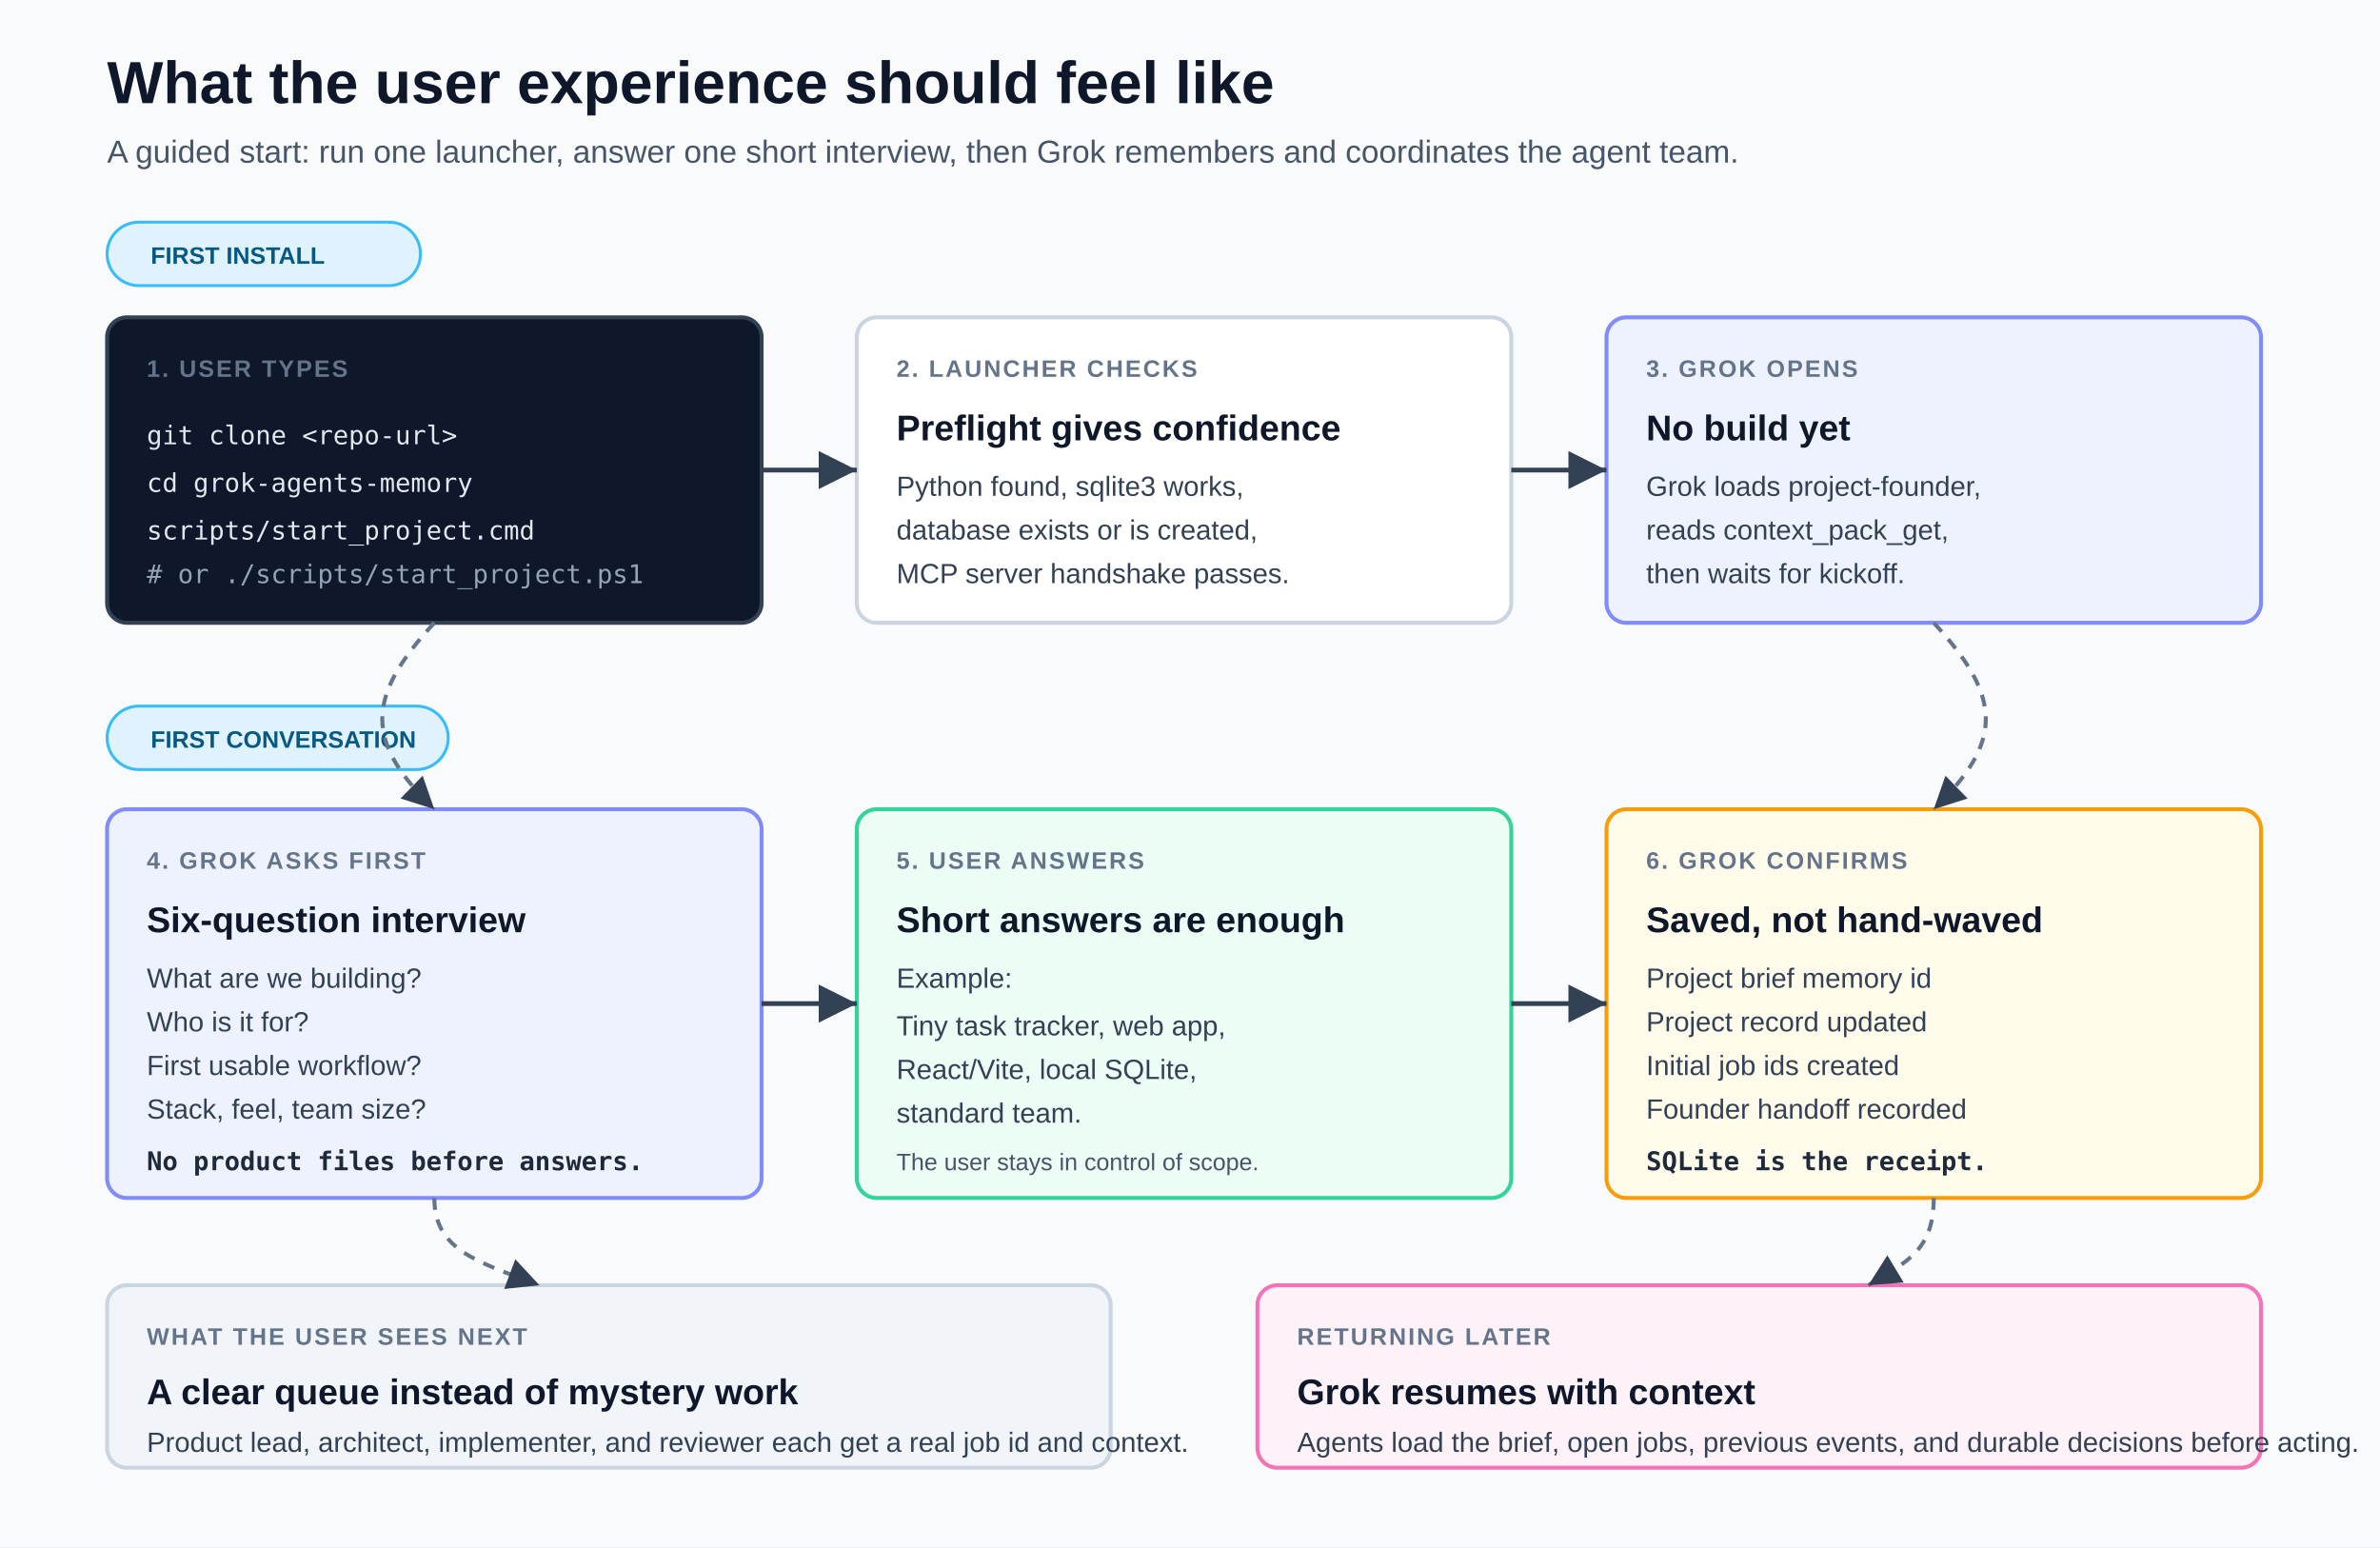
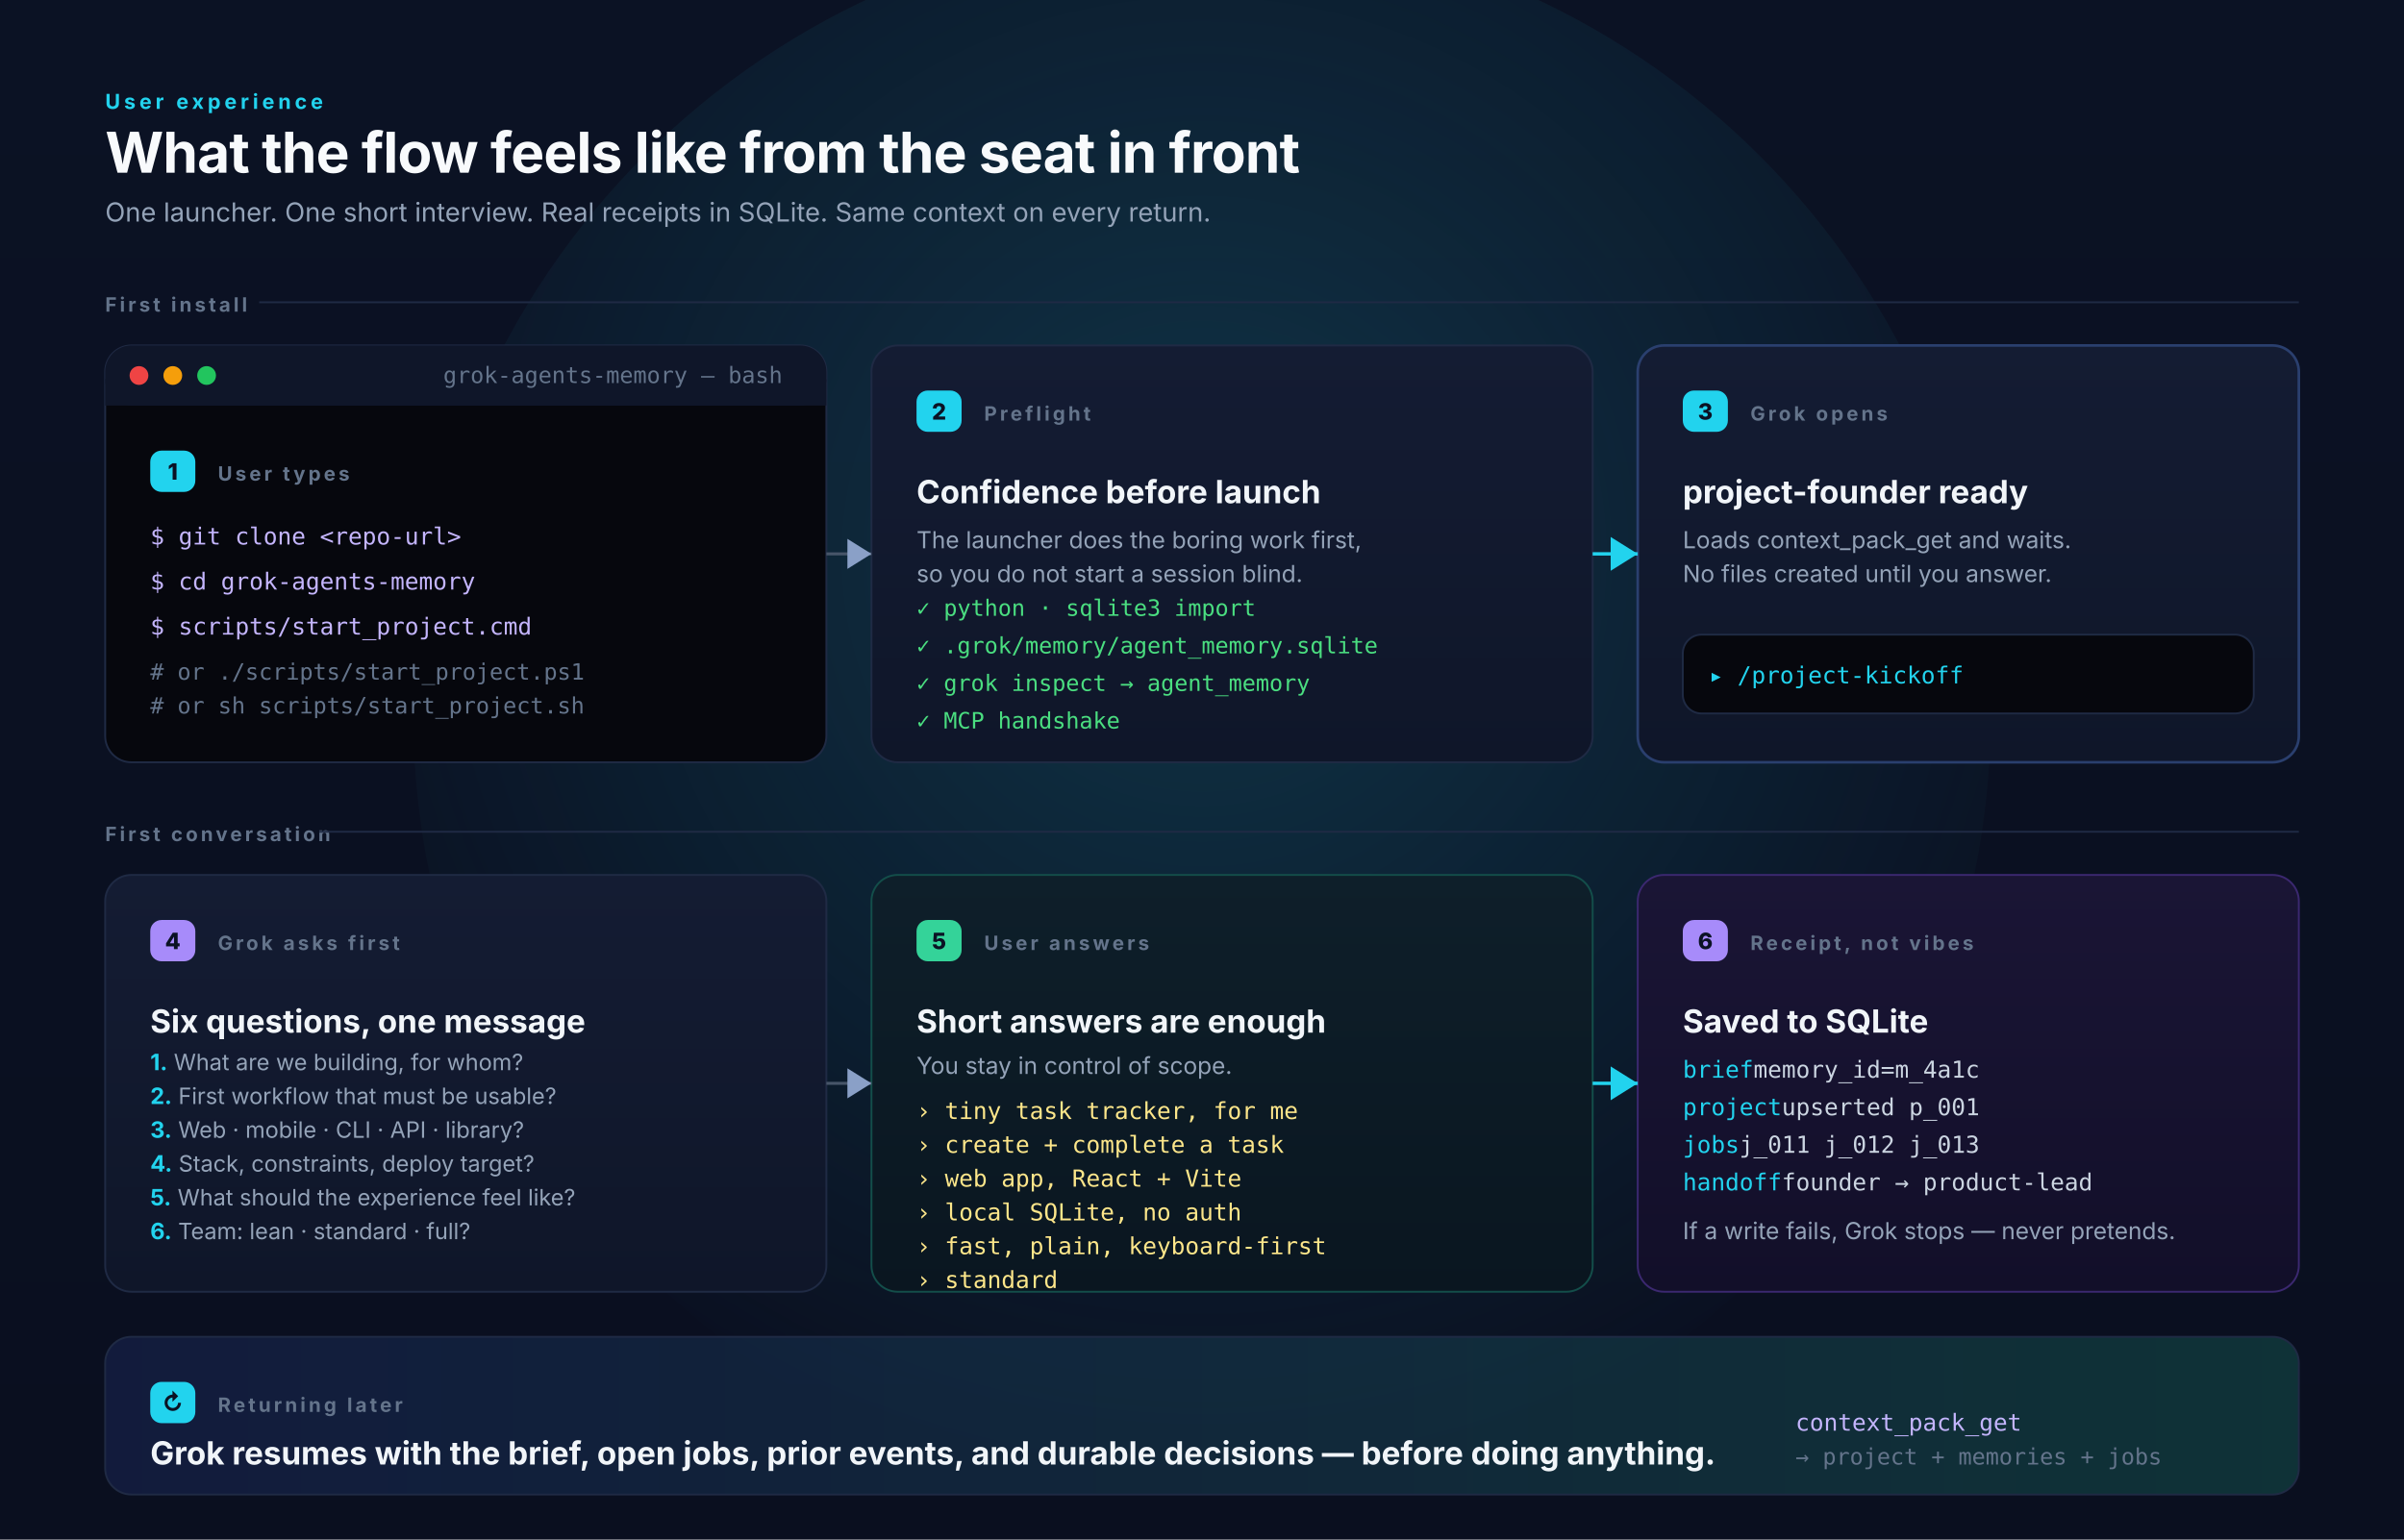
- <svg xmlns="http://www.w3.org/2000/svg" width="1200" height="780" viewBox="0 0 1200 780" role="img" aria-labelledby="title desc">
+ <svg xmlns="http://www.w3.org/2000/svg" width="1280" height="820" viewBox="0 0 1280 820" role="img" aria-labelledby="title desc" font-family="Inter, ui-sans-serif, system-ui, -apple-system, Segoe UI, Roboto, Helvetica, Arial, sans-serif">
  <defs>
-     <marker id="arrow" markerWidth="12" markerHeight="12" refX="10" refY="6" orient="auto" markerUnits="strokeWidth">
-       <path d="M2,2 L10,6 L2,10 Z" fill="#334155" />
+     <linearGradient id="bg2" x1="0" y1="0" x2="0" y2="1">
+       <stop offset="0" stop-color="#0b1224" />
+       <stop offset="1" stop-color="#0a0f1f" />
+     </linearGradient>
+     <linearGradient id="card2" x1="0" y1="0" x2="0" y2="1">
+       <stop offset="0" stop-color="#141c33" />
+       <stop offset="1" stop-color="#0f1629" />
+     </linearGradient>
+     <linearGradient id="userCard" x1="0" y1="0" x2="0" y2="1">
+       <stop offset="0" stop-color="#0e1f2a" />
+       <stop offset="1" stop-color="#0a1620" />
+     </linearGradient>
+     <linearGradient id="saved" x1="0" y1="0" x2="0" y2="1">
+       <stop offset="0" stop-color="#1a1535" />
+       <stop offset="1" stop-color="#120f29" />
+     </linearGradient>
+     <linearGradient id="laterG" x1="0" y1="0" x2="1" y2="0">
+       <stop offset="0" stop-color="#172554" />
+       <stop offset="1" stop-color="#134e4a" />
+     </linearGradient>
+     <radialGradient id="glow2" cx="0.5" cy="0.4" r="0.6">
+       <stop offset="0" stop-color="#22d3ee" stop-opacity="0.18" />
+       <stop offset="1" stop-color="#22d3ee" stop-opacity="0" />
+     </radialGradient>
+     <marker id="arr2" markerWidth="10" markerHeight="10" refX="8" refY="5" orient="auto" markerUnits="strokeWidth">
+       <path d="M0,0 L8,5 L0,10 Z" fill="#8aa0c7" />
+     </marker>
+     <marker id="arr2A" markerWidth="10" markerHeight="10" refX="8" refY="5" orient="auto" markerUnits="strokeWidth">
+       <path d="M0,0 L8,5 L0,10 Z" fill="#22d3ee" />
    </marker>
    <style>
-       .bg { fill: #f8fafc; }
-       .title { font: 700 30px Arial, sans-serif; fill: #0f172a; }
-       .subtitle { font: 16px Arial, sans-serif; fill: #475569; }
-       .panel { fill: #ffffff; stroke: #cbd5e1; stroke-width: 2; rx: 10; }
-       .panel-soft { fill: #f1f5f9; stroke: #cbd5e1; stroke-width: 2; rx: 10; }
-       .terminal { fill: #0f172a; stroke: #334155; stroke-width: 2; rx: 10; }
-       .grok { fill: #eef2ff; stroke: #818cf8; stroke-width: 2; rx: 10; }
-       .user { fill: #ecfdf5; stroke: #34d399; stroke-width: 2; rx: 10; }
-       .saved { fill: #fffbeb; stroke: #f59e0b; stroke-width: 2; rx: 10; }
-       .later { fill: #fdf2f8; stroke: #f472b6; stroke-width: 2; rx: 10; }
-       .label { font: 700 12px Arial, sans-serif; letter-spacing: 1px; fill: #64748b; }
-       .h { font: 700 18px Arial, sans-serif; fill: #0f172a; }
-       .body { font: 14px Arial, sans-serif; fill: #334155; }
-       .small { font: 12px Arial, sans-serif; fill: #475569; }
-       .term { font: 13px Consolas, monospace; fill: #e2e8f0; }
-       .term-dim { font: 13px Consolas, monospace; fill: #94a3b8; }
-       .code { font: 700 13px Consolas, monospace; fill: #1e293b; }
-       .badge { fill: #e0f2fe; stroke: #38bdf8; stroke-width: 1.5; rx: 16; }
-       .badge-text { font: 700 12px Arial, sans-serif; fill: #075985; }
-       .arrow { stroke: #334155; stroke-width: 2.4; fill: none; marker-end: url(#arrow); }
-       .arrow-soft { stroke: #64748b; stroke-width: 2; stroke-dasharray: 6 5; fill: none; marker-end: url(#arrow); }
+       .h1 { font-size: 30px; font-weight: 700; fill: #f8fafc; letter-spacing: -0.4px; }
+       .h2 { font-size: 14px; fill: #94a3b8; }
+       .kicker { font-size: 11px; font-weight: 700; letter-spacing: 2px; fill: #22d3ee; text-transform: uppercase; }
+       .step-num { font-size: 12px; font-weight: 800; fill: #0b1224; }
+       .step-label { font-size: 10.5px; font-weight: 700; letter-spacing: 1.6px; fill: #64748b; text-transform: uppercase; }
+       .panel-title { font-size: 17px; font-weight: 700; fill: #f1f5f9; }
+       .panel-body { font-size: 12.5px; fill: #94a3b8; }
+       .panel-body-em { font-size: 12.5px; fill: #cbd5e1; }
+       .term { font-family: "JetBrains Mono", ui-monospace, SFMono-Regular, Menlo, Consolas, monospace; font-size: 12.5px; fill: #c4b5fd; }
+       .term-dim { font-family: "JetBrains Mono", ui-monospace, SFMono-Regular, Menlo, Consolas, monospace; font-size: 12px; fill: #64748b; }
+       .term-ok { font-family: "JetBrains Mono", ui-monospace, SFMono-Regular, Menlo, Consolas, monospace; font-size: 12px; fill: #4ade80; }
+       .term-prompt { font-family: "JetBrains Mono", ui-monospace, SFMono-Regular, Menlo, Consolas, monospace; font-size: 12.5px; fill: #22d3ee; }
+       .user-line { font-size: 12.5px; fill: #fde68a; font-family: "JetBrains Mono", ui-monospace, SFMono-Regular, Menlo, Consolas, monospace; }
+       .arrow { stroke: #475569; stroke-width: 1.6; fill: none; marker-end: url(#arr2); }
+       .arrow-accent { stroke: #22d3ee; stroke-width: 1.8; fill: none; marker-end: url(#arr2A); }
    </style>
  </defs>
-   <rect class="bg" width="1200" height="780" />
-   <text class="title" x="54" y="52">What the user experience should feel like</text>
-   <text class="subtitle" x="54" y="82">A guided start: run one launcher, answer one short interview, then Grok remembers and coordinates the agent team.</text>
-   <rect class="badge" x="54" y="112" width="158" height="32" />
-   <text class="badge-text" x="76" y="133">FIRST INSTALL</text>
-   <rect class="terminal" x="54" y="160" width="330" height="154" />
-   <text class="label" x="74" y="190" fill="#93c5fd">1. USER TYPES</text>
-   <text class="term" x="74" y="224">git clone &lt;repo-url&gt;</text>
-   <text class="term" x="74" y="248">cd grok-agents-memory</text>
-   <text class="term" x="74" y="272">scripts/start_project.cmd</text>
-   <text class="term-dim" x="74" y="294"># or ./scripts/start_project.ps1</text>
-   <rect class="panel" x="432" y="160" width="330" height="154" />
-   <text class="label" x="452" y="190">2. LAUNCHER CHECKS</text>
-   <text class="h" x="452" y="222">Preflight gives confidence</text>
-   <text class="body" x="452" y="250">Python found, sqlite3 works,</text>
-   <text class="body" x="452" y="272">database exists or is created,</text>
-   <text class="body" x="452" y="294">MCP server handshake passes.</text>
-   <rect class="grok" x="810" y="160" width="330" height="154" />
-   <text class="label" x="830" y="190">3. GROK OPENS</text>
-   <text class="h" x="830" y="222">No build yet</text>
-   <text class="body" x="830" y="250">Grok loads project-founder,</text>
-   <text class="body" x="830" y="272">reads context_pack_get,</text>
-   <text class="body" x="830" y="294">then waits for kickoff.</text>
-   <path class="arrow" d="M384 237 H432" />
-   <path class="arrow" d="M762 237 H810" />
-   <rect class="badge" x="54" y="356" width="172" height="32" />
-   <text class="badge-text" x="76" y="377">FIRST CONVERSATION</text>
-   <rect class="grok" x="54" y="408" width="330" height="196" />
-   <text class="label" x="74" y="438">4. GROK ASKS FIRST</text>
-   <text class="h" x="74" y="470">Six-question interview</text>
-   <text class="body" x="74" y="498">What are we building?</text>
-   <text class="body" x="74" y="520">Who is it for?</text>
-   <text class="body" x="74" y="542">First usable workflow?</text>
-   <text class="body" x="74" y="564">Stack, feel, team size?</text>
-   <text class="code" x="74" y="590">No product files before answers.</text>
-   <rect class="user" x="432" y="408" width="330" height="196" />
-   <text class="label" x="452" y="438">5. USER ANSWERS</text>
-   <text class="h" x="452" y="470">Short answers are enough</text>
-   <text class="body" x="452" y="498">Example:</text>
-   <text class="body" x="452" y="522">Tiny task tracker, web app,</text>
-   <text class="body" x="452" y="544">React/Vite, local SQLite,</text>
-   <text class="body" x="452" y="566">standard team.</text>
-   <text class="small" x="452" y="590">The user stays in control of scope.</text>
-   <rect class="saved" x="810" y="408" width="330" height="196" />
-   <text class="label" x="830" y="438">6. GROK CONFIRMS</text>
-   <text class="h" x="830" y="470">Saved, not hand-waved</text>
-   <text class="body" x="830" y="498">Project brief memory id</text>
-   <text class="body" x="830" y="520">Project record updated</text>
-   <text class="body" x="830" y="542">Initial job ids created</text>
-   <text class="body" x="830" y="564">Founder handoff recorded</text>
-   <text class="code" x="830" y="590">SQLite is the receipt.</text>
-   <path class="arrow" d="M384 506 H432" />
-   <path class="arrow" d="M762 506 H810" />
-   <rect class="panel-soft" x="54" y="648" width="506" height="92" />
-   <text class="label" x="74" y="678">WHAT THE USER SEES NEXT</text>
-   <text class="h" x="74" y="708">A clear queue instead of mystery work</text>
-   <text class="body" x="74" y="732">Product lead, architect, implementer, and reviewer each get a real job id and context.</text>
-   <rect class="later" x="634" y="648" width="506" height="92" />
-   <text class="label" x="654" y="678">RETURNING LATER</text>
-   <text class="h" x="654" y="708">Grok resumes with context</text>
-   <text class="body" x="654" y="732">Agents load the brief, open jobs, previous events, and durable decisions before acting.</text>
-   <path class="arrow-soft" d="M975 604 C975 630, 962 636, 942 648" />
-   <path class="arrow-soft" d="M219 604 C219 630, 240 636, 272 648" />
-   <path class="arrow-soft" d="M975 314 C1010 352, 1010 374, 975 408" />
-   <path class="arrow-soft" d="M219 314 C184 352, 184 374, 219 408" />
+   <rect width="1280" height="820" fill="url(#bg2)" />
+   <circle cx="640" cy="380" r="420" fill="url(#glow2)" />
+   <text class="kicker" x="56" y="58">User experience</text>
+   <text class="h1" x="56" y="92">What the flow feels like from the seat in front</text>
+   <text class="h2" x="56" y="118">One launcher. One short interview. Real receipts in SQLite. Same context on every return.</text>
+   <text class="step-label" x="56" y="166">First install</text>
+   <line x1="138" y1="161" x2="1224" y2="161" stroke="#1f2a44" stroke-width="1" />
+   <g transform="translate(56 184)">
+     <rect width="384" height="222" rx="14" fill="#06070d" stroke="#1f2a44" />
+     <rect width="384" height="32" rx="14" fill="#0f1629" />
+     <rect y="18" width="384" height="14" fill="#0f1629" />
+     <circle cx="18" cy="16" r="5" fill="#ef4444" />
+     <circle cx="36" cy="16" r="5" fill="#f59e0b" />
+     <circle cx="54" cy="16" r="5" fill="#22c55e" />
+     <text class="term-dim" x="180" y="20">grok-agents-memory — bash</text>
+     <g transform="translate(24 56)">
+       <rect width="24" height="22" rx="6" fill="#22d3ee" />
+       <text class="step-num" x="12" y="15.5" text-anchor="middle">1</text>
+       <text class="step-label" x="36" y="16" fill="#94a3b8">User types</text>
+     </g>
+     <text class="term" x="24" y="106">$ git clone &lt;repo-url&gt;</text>
+     <text class="term" x="24" y="130">$ cd grok-agents-memory</text>
+     <text class="term" x="24" y="154">$ scripts/start_project.cmd</text>
+     <text class="term-dim" x="24" y="178"># or ./scripts/start_project.ps1</text>
+     <text class="term-dim" x="24" y="196"># or sh scripts/start_project.sh</text>
+   </g>
+   <g transform="translate(464 184)">
+     <rect width="384" height="222" rx="14" fill="url(#card2)" stroke="#1f2a44" />
+     <g transform="translate(24 24)">
+       <rect width="24" height="22" rx="6" fill="#22d3ee" />
+       <text class="step-num" x="12" y="15.5" text-anchor="middle">2</text>
+       <text class="step-label" x="36" y="16">Preflight</text>
+     </g>
+     <text class="panel-title" x="24" y="84">Confidence before launch</text>
+     <text class="panel-body" x="24" y="108">The launcher does the boring work first,</text>
+     <text class="panel-body" x="24" y="126">so you do not start a session blind.</text>
+     <g transform="translate(24 144)">
+       <text class="term-ok" x="0" y="0">✓ python · sqlite3 import</text>
+       <text class="term-ok" x="0" y="20">✓ .grok/memory/agent_memory.sqlite</text>
+       <text class="term-ok" x="0" y="40">✓ grok inspect → agent_memory</text>
+       <text class="term-ok" x="0" y="60">✓ MCP handshake</text>
+     </g>
+   </g>
+   <g transform="translate(872 184)">
+     <rect width="352" height="222" rx="14" fill="url(#card2)" stroke="#2a3f6e" stroke-width="1.4" />
+     <g transform="translate(24 24)">
+       <rect width="24" height="22" rx="6" fill="#22d3ee" />
+       <text class="step-num" x="12" y="15.5" text-anchor="middle">3</text>
+       <text class="step-label" x="36" y="16">Grok opens</text>
+     </g>
+     <text class="panel-title" x="24" y="84">project-founder ready</text>
+     <text class="panel-body" x="24" y="108">Loads context_pack_get and waits.</text>
+     <text class="panel-body" x="24" y="126">No files created until you answer.</text>
+     <g transform="translate(24 154)">
+       <rect width="304" height="42" rx="10" fill="#06070d" stroke="#1f2a44" />
+       <text class="term-prompt" x="14" y="26">▸ /project-kickoff</text>
+     </g>
+   </g>
+   <path class="arrow" d="M440 295 H464" />
+   <path class="arrow-accent" d="M848 295 H872" />
+   <text class="step-label" x="56" y="448">First conversation</text>
+   <line x1="170" y1="443" x2="1224" y2="443" stroke="#1f2a44" stroke-width="1" />
+   <g transform="translate(56 466)">
+     <rect width="384" height="222" rx="14" fill="url(#card2)" stroke="#1f2a44" />
+     <g transform="translate(24 24)">
+       <rect width="24" height="22" rx="6" fill="#a78bfa" />
+       <text class="step-num" x="12" y="15.5" text-anchor="middle">4</text>
+       <text class="step-label" x="36" y="16">Grok asks first</text>
+     </g>
+     <text class="panel-title" x="24" y="84">Six questions, one message</text>
+     <g transform="translate(24 104)" font-size="12" fill="#94a3b8">
+       <text y="0">
+         <tspan fill="#22d3ee" font-weight="700">1.</tspan> What are we building, for whom?</text>
+       <text y="18">
+         <tspan fill="#22d3ee" font-weight="700">2.</tspan> First workflow that must be usable?</text>
+       <text y="36">
+         <tspan fill="#22d3ee" font-weight="700">3.</tspan> Web · mobile · CLI · API · library?</text>
+       <text y="54">
+         <tspan fill="#22d3ee" font-weight="700">4.</tspan> Stack, constraints, deploy target?</text>
+       <text y="72">
+         <tspan fill="#22d3ee" font-weight="700">5.</tspan> What should the experience feel like?</text>
+       <text y="90">
+         <tspan fill="#22d3ee" font-weight="700">6.</tspan> Team: lean · standard · full?</text>
+     </g>
+   </g>
+   <g transform="translate(464 466)">
+     <rect width="384" height="222" rx="14" fill="url(#userCard)" stroke="#134e4a" />
+     <g transform="translate(24 24)">
+       <rect width="24" height="22" rx="6" fill="#34d399" />
+       <text class="step-num" x="12" y="15.5" text-anchor="middle">5</text>
+       <text class="step-label" x="36" y="16" fill="#94a3b8">User answers</text>
+     </g>
+     <text class="panel-title" x="24" y="84">Short answers are enough</text>
+     <text class="panel-body" x="24" y="106">You stay in control of scope.</text>
+     <g transform="translate(24 130)">
+       <text class="user-line" x="0" y="0">› tiny task tracker, for me</text>
+       <text class="user-line" x="0" y="18">› create + complete a task</text>
+       <text class="user-line" x="0" y="36">› web app, React + Vite</text>
+       <text class="user-line" x="0" y="54">› local SQLite, no auth</text>
+       <text class="user-line" x="0" y="72">› fast, plain, keyboard-first</text>
+       <text class="user-line" x="0" y="90">› standard</text>
+     </g>
+   </g>
+   <g transform="translate(872 466)">
+     <rect width="352" height="222" rx="14" fill="url(#saved)" stroke="#3b2870" />
+     <g transform="translate(24 24)">
+       <rect width="24" height="22" rx="6" fill="#a78bfa" />
+       <text class="step-num" x="12" y="15.5" text-anchor="middle">6</text>
+       <text class="step-label" x="36" y="16" fill="#c4b5fd">Receipt, not vibes</text>
+     </g>
+     <text class="panel-title" x="24" y="84">Saved to SQLite</text>
+     <g transform="translate(24 108)" font-size="12.5" fill="#cbd5e1" font-family="JetBrains Mono, ui-monospace, SFMono-Regular, Menlo, Consolas, monospace">
+       <text y="0">
+         <tspan fill="#22d3ee">brief </tspan>memory_id=m_4a1c</text>
+       <text y="20">
+         <tspan fill="#22d3ee">project </tspan>upserted p_001</text>
+       <text y="40">
+         <tspan fill="#22d3ee">jobs </tspan>j_011 j_012 j_013</text>
+       <text y="60">
+         <tspan fill="#22d3ee">handoff </tspan>founder → product-lead</text>
+     </g>
+     <text class="panel-body" x="24" y="194">If a write fails, Grok stops — never pretends.</text>
+   </g>
+   <path class="arrow" d="M440 577 H464" />
+   <path class="arrow-accent" d="M848 577 H872" />
+   <g transform="translate(56 712)">
+     <rect width="1168" height="84" rx="14" fill="url(#laterG)" opacity="0.55" />
+     <rect width="1168" height="84" rx="14" fill="none" stroke="#1f2a44" />
+     <g transform="translate(24 24)">
+       <rect width="24" height="22" rx="6" fill="#22d3ee" />
+       <text class="step-num" x="12" y="15.5" text-anchor="middle">↻</text>
+       <text class="step-label" x="36" y="16" fill="#a5f3fc">Returning later</text>
+     </g>
+     <text class="panel-title" x="24" y="68">Grok resumes with the brief, open jobs, prior events, and durable decisions — before doing anything.</text>
+     <text class="term" x="900" y="50">context_pack_get</text>
+     <text class="term-dim" x="900" y="68">→ project + memories + jobs</text>
+   </g>
</svg>
